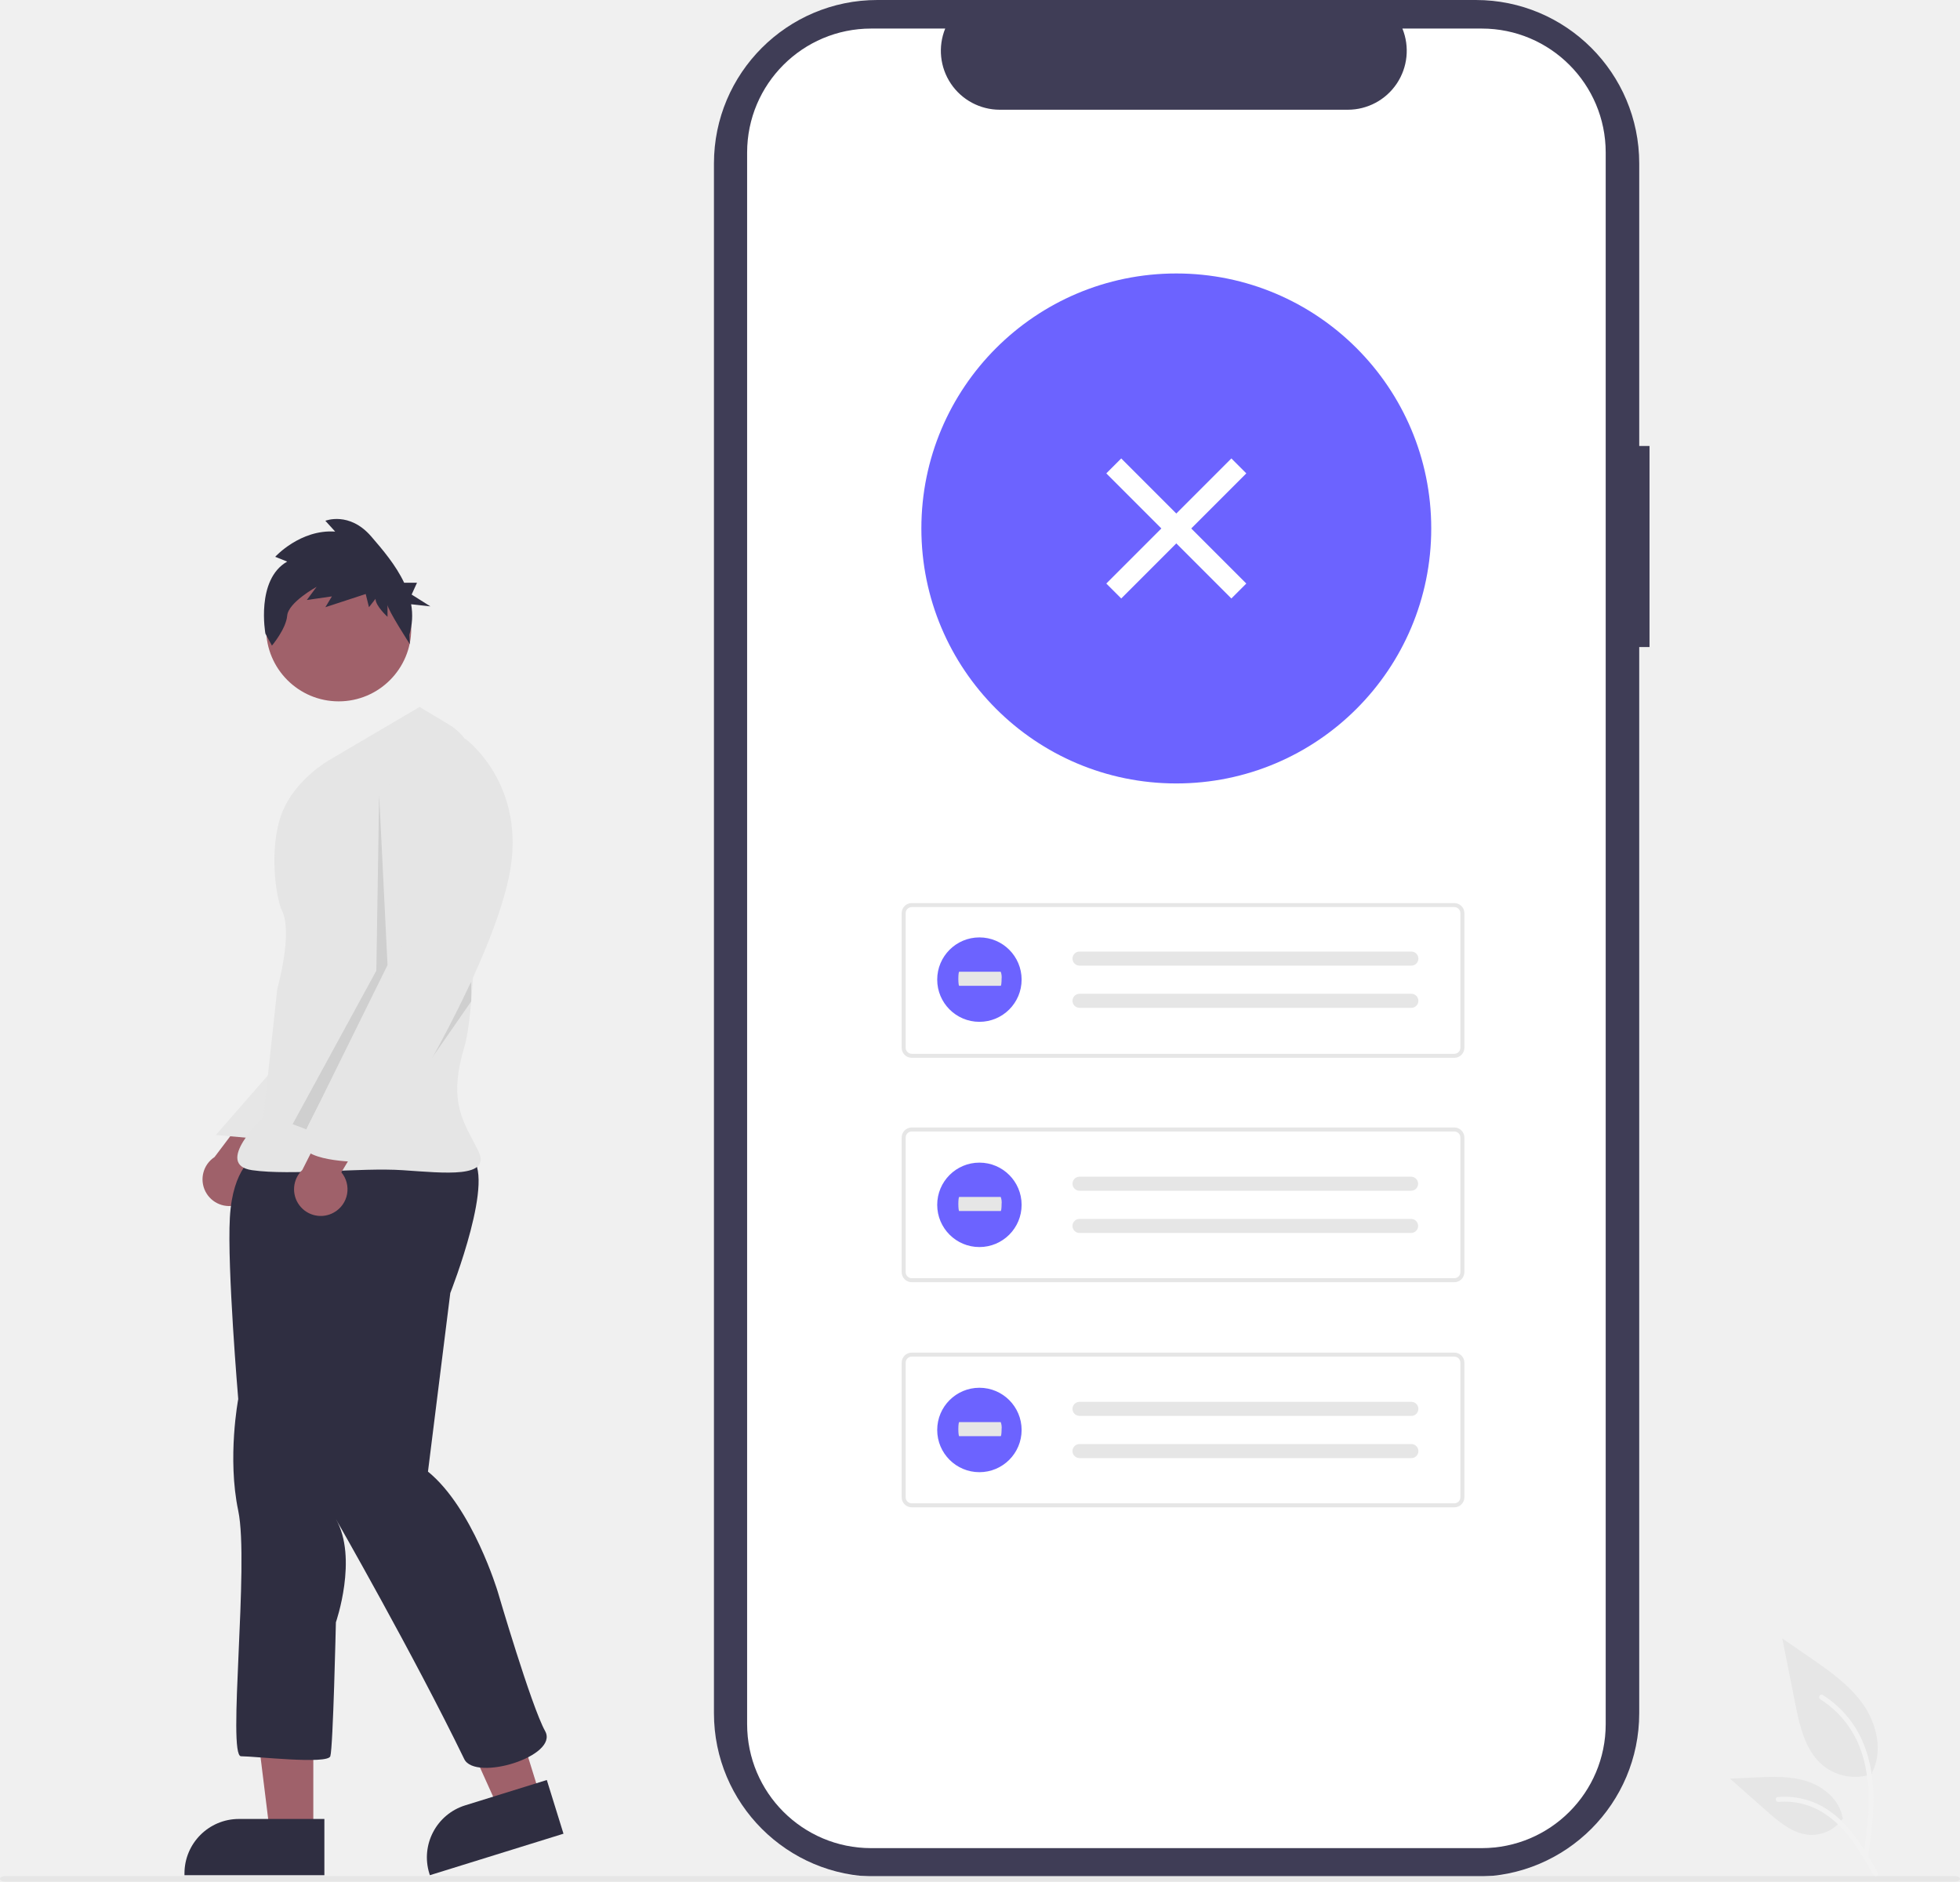
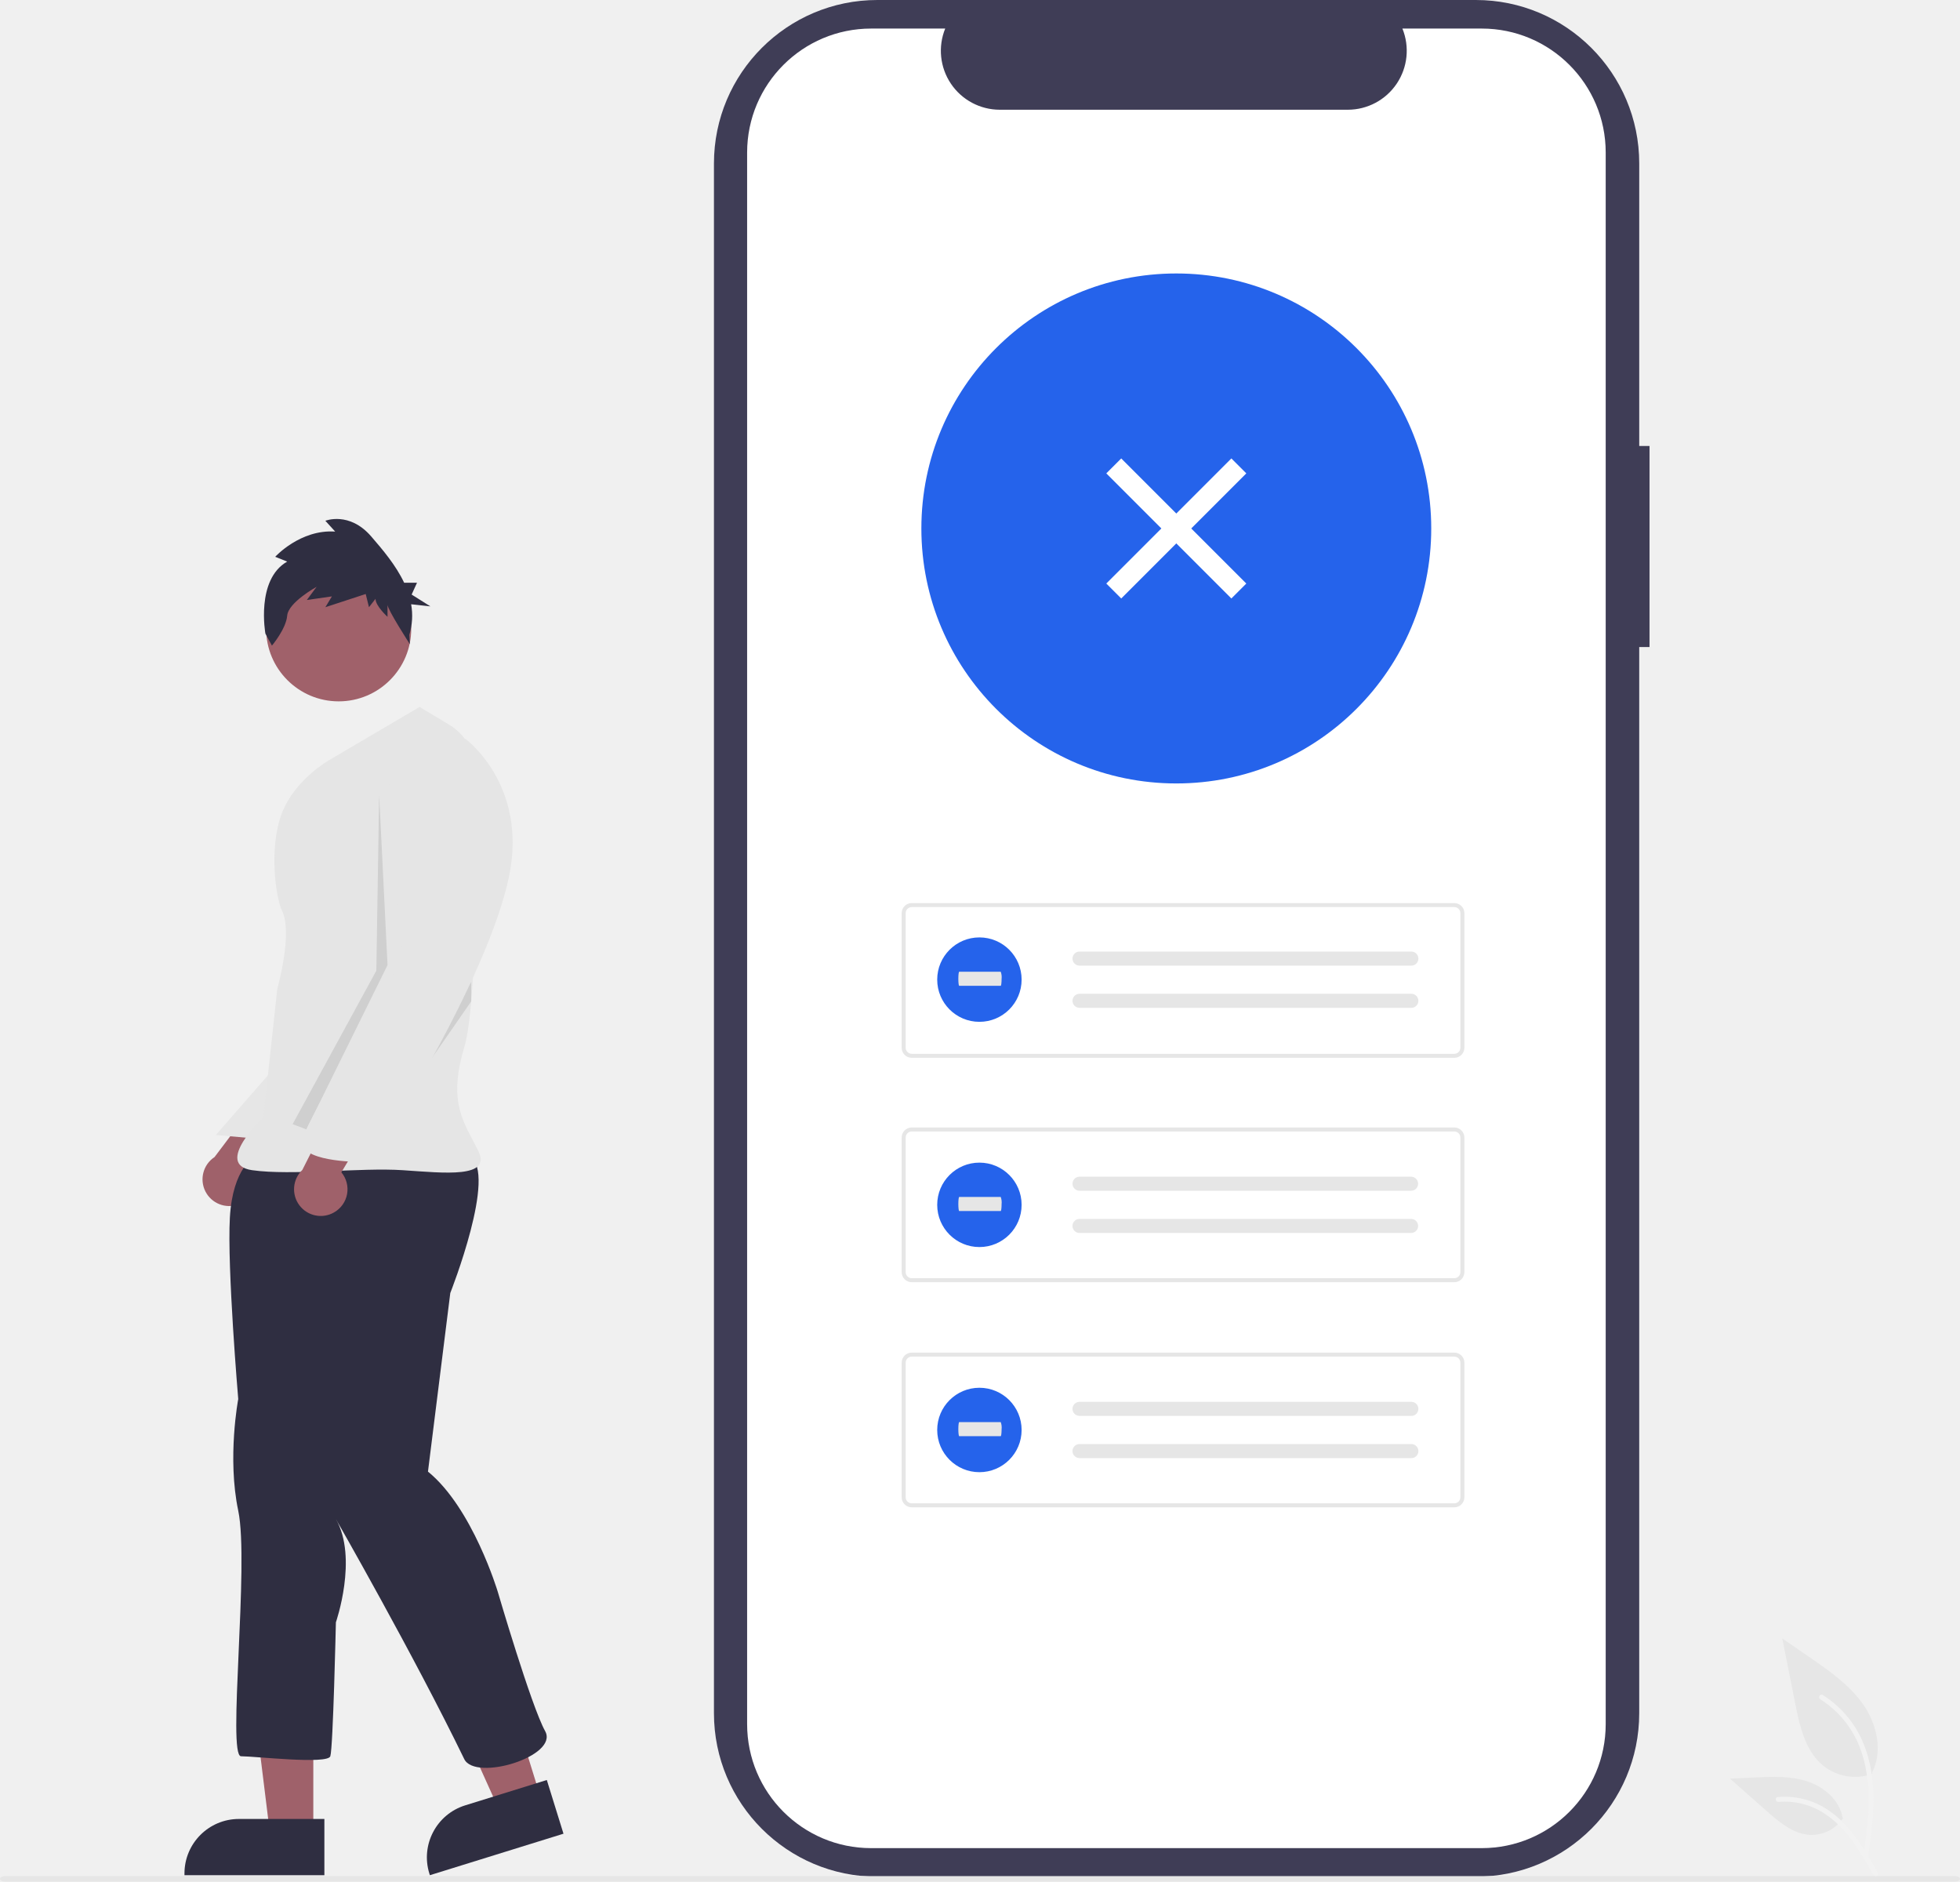
<svg xmlns="http://www.w3.org/2000/svg" id="a63b68c9-40cd-4f97-89ed-e7d494eb42f9" data-name="Layer 1" width="742.417" height="712.573" viewBox="0 0 742.417 712.573">
  <path id="aa38b2e7-2ea9-4025-adcf-83f87c0cfc4a" data-name="Path 968" d="M853.606,262.605h-3.9v-106.977a61.915,61.915,0,0,0-61.915-61.915h-226.65a61.915,61.915,0,0,0-61.916,61.914v586.884a61.915,61.915,0,0,0,61.915,61.915h226.648a61.915,61.915,0,0,0,61.915-61.915v-403.758h3.9Z" transform="translate(-228.7915 -93.71349)" fill="#3f3d56" />
  <path id="f27259c2-0089-4137-bfd8-cb22dff914f1" data-name="Path 969" d="M837.006,151.481v595.175a46.959,46.959,0,0,1-46.942,46.952h-231.3a46.966,46.966,0,0,1-46.973-46.952v-595.175a46.965,46.965,0,0,1,46.971-46.951h28.058a22.329,22.329,0,0,0,20.656,30.74h131.868a22.329,22.329,0,0,0,20.656-30.74h30.055a46.959,46.959,0,0,1,46.951,46.942Z" transform="translate(-228.7915 -93.71349)" fill="#fff" />
-   <circle id="fc31cc31-f989-45cc-bd1e-521a0ee1871b" data-name="Ellipse 18" cx="445.565" cy="200.129" r="96.565" fill="#6c63ff" />
+   <circle id="fc31cc31-f989-45cc-bd1e-521a0ee1871b" data-name="Ellipse 18" cx="445.565" cy="200.129" r="96.565" fill="#2563EB" />
  <path id="a573942c-3bf3-4c43-b474-689725a927f7" data-name="Path 39" d="M779.672,494.309h-205.537a3.81,3.81,0,0,1-3.806-3.806V439.519a3.811,3.811,0,0,1,3.806-3.806h205.537a3.811,3.811,0,0,1,3.806,3.806v50.985a3.811,3.811,0,0,1-3.806,3.806Zm-205.537-57.074a2.286,2.286,0,0,0-2.284,2.284v50.985a2.286,2.286,0,0,0,2.284,2.284h205.537a2.286,2.286,0,0,0,2.284-2.284v-50.985a2.286,2.286,0,0,0-2.284-2.284Z" transform="translate(-228.7915 -93.71349)" fill="#e6e6e6" />
  <path id="fb5feb1e-1fe2-48fa-806d-0a2b51d12b49" data-name="Path 40" d="M637.699,454.074a2.664,2.664,0,0,0,0,5.329h125.605a2.665,2.665,0,0,0,.204-5.326q-.059-.002-.117-.002h-125.692Z" transform="translate(-228.7915 -93.71349)" fill="#e6e6e6" />
  <path id="bcb9932f-0864-4b7e-b0ed-f7254bb9b8bf" data-name="Path 41" d="M637.699,470.058a2.664,2.664,0,0,0,0,5.329h125.605a2.665,2.665,0,0,0,.204-5.326q-.059-.002-.117-.002h-125.692Z" transform="translate(-228.7915 -93.71349)" fill="#e6e6e6" />
  <path id="f88e2a8b-becc-4da9-bd36-af011daaaaf2" data-name="Path 42" d="M779.672,579.289h-205.537a3.81,3.81,0,0,1-3.806-3.806V524.499a3.811,3.811,0,0,1,3.806-3.806h205.537a3.811,3.811,0,0,1,3.806,3.806v50.985A3.811,3.811,0,0,1,779.672,579.289Zm-205.537-57.074a2.286,2.286,0,0,0-2.284,2.284v50.985a2.286,2.286,0,0,0,2.284,2.284h205.537a2.286,2.286,0,0,0,2.284-2.284v-50.985a2.286,2.286,0,0,0-2.284-2.284Z" transform="translate(-228.7915 -93.71349)" fill="#e6e6e6" />
  <path id="e192d34f-2ccc-4f79-b47a-46430e4d87f6" data-name="Path 43" d="M637.699,539.33a2.664,2.664,0,0,0,0,5.329h125.605a2.665,2.665,0,0,0,.087-5.328h-125.692Z" transform="translate(-228.7915 -93.71349)" fill="#e6e6e6" />
  <path id="b230677c-48cc-4ee6-87d6-a753204ffe47" data-name="Path 44" d="M637.699,555.318a2.664,2.664,0,0,0,0,5.329h125.605a2.665,2.665,0,0,0,.087-5.328h-125.692Z" transform="translate(-228.7915 -93.71349)" fill="#e6e6e6" />
  <path id="b88a2a79-0ae3-4fd9-9894-02e0db9a2271" data-name="Path 39-2" d="M779.672,664.547h-205.537a3.81,3.81,0,0,1-3.806-3.806V609.758a3.811,3.811,0,0,1,3.806-3.806h205.537a3.811,3.811,0,0,1,3.806,3.806v50.985a3.811,3.811,0,0,1-3.806,3.806Zm-205.537-57.074a2.286,2.286,0,0,0-2.284,2.284v50.985a2.286,2.286,0,0,0,2.284,2.284h205.537a2.286,2.286,0,0,0,2.284-2.284v-50.985a2.286,2.286,0,0,0-2.284-2.284Z" transform="translate(-228.7915 -93.71349)" fill="#e6e6e6" />
  <path id="aa2394a9-8b56-4a12-a2cd-a583e6ea12eb" data-name="Path 40-2" d="M637.699,624.591a2.664,2.664,0,1,0,0,5.329h125.605a2.665,2.665,0,0,0,.204-5.326q-.059-.002-.117-.002h-125.692Z" transform="translate(-228.7915 -93.71349)" fill="#e6e6e6" />
  <path id="bc352cb2-8959-4b51-bd18-df6817a9a47e" data-name="Path 41-2" d="M637.699,640.578a2.664,2.664,0,0,0,0,5.329h125.605a2.665,2.665,0,0,0,.204-5.326q-.059-.002-.117-.002h-125.692Z" transform="translate(-228.7915 -93.71349)" fill="#e6e6e6" />
  <path id="b30ee82f-5b3a-4aa4-9db7-ead828191937" data-name="Path 970" d="M969.27,806.287h-738.541c-1.071,0-1.938-.468-1.938-1.045s.868-1.045,1.938-1.045H969.271c1.07,0,1.938.468,1.938,1.045S970.341,806.287,969.27,806.287Z" transform="translate(-228.7915 -93.71349)" fill="#e6e6e6" />
  <g id="f24cf2fd-107c-4150-a0f1-6f6b12d88bf3" data-name="Group 58">
    <path id="a2b576eb-bb95-4480-aa60-cd8aa023fe61" data-name="Path 438" d="M937.992,765.522a19.474,19.474,0,0,1-18.806-3.313c-6.587-5.528-8.652-14.636-10.332-23.07l-4.97-24.945,10.405,7.165c7.483,5.152,15.134,10.47,20.316,17.933s7.443,17.651,3.28,25.726" transform="translate(-228.7915 -93.71349)" fill="#e6e6e6" />
    <path id="fe1c5433-44e0-47a6-8430-329cbd7c4dea" data-name="Path 439" d="M936.385,797.459c1.31-9.542,2.657-19.206,1.738-28.849-.816-8.565-3.429-16.93-8.749-23.789a39.574,39.574,0,0,0-10.153-9.2c-1.015-.641-1.95.968-.939,1.606a37.622,37.622,0,0,1,14.881,17.956c3.24,8.241,3.76,17.224,3.2,25.977-.338,5.294-1.053,10.553-1.774,15.805a.964.964,0,0,0,.65,1.144.936.936,0,0,0,1.144-.65Z" transform="translate(-228.7915 -93.71349)" fill="#f2f2f2" />
    <path id="f0043cfc-c9b9-4981-8afd-8c13c1b6f93f" data-name="Path 442" d="M926.958,782.148a14.336,14.336,0,0,1-12.491,6.447c-6.323-.3-11.595-4.713-16.34-8.9l-14.035-12.395,9.289-.444c6.68-.32,13.533-.618,19.9,1.442s12.231,7.018,13.394,13.6" transform="translate(-228.7915 -93.71349)" fill="#e6e6e6" />
    <path id="b883c521-5e9e-4a38-b47c-4f8b0cd8c6cd" data-name="Path 443" d="M940.086,802.943c-6.3-11.156-13.618-23.555-26.685-27.518a29.779,29.779,0,0,0-11.224-1.159c-1.192.1-.894,1.94.3,1.837a27.665,27.665,0,0,1,17.912,4.739c5.051,3.438,8.983,8.217,12.311,13.286,2.039,3.1,3.865,6.341,5.691,9.573C938.971,804.733,940.677,803.988,940.086,802.943Z" transform="translate(-228.7915 -93.71349)" fill="#f2f2f2" />
  </g>
  <g id="b241f6a5-c54d-499c-8ecd-4235a19d143f" data-name="Group 59">
-     <circle id="bfaee8a8-2192-45bf-83cb-a2f223d41a02" data-name="Ellipse 5" cx="370.986" cy="370.985" r="15.986" fill="#6c63ff" />
+     <circle id="bfaee8a8-2192-45bf-83cb-a2f223d41a02" data-name="Ellipse 5" cx="370.986" cy="370.985" r="15.986" fill="#2563EB" />
    <path id="ae47602b-fb54-4e88-955d-49b260f35f7f" data-name="Path 40-3" d="M592.124,461.712c-.184,0-.333,1.193-.333,2.664s.149,2.665.333,2.665h15.719c.184.024.336-1.149.339-2.62a5.943,5.943,0,0,0-.328-2.708h-15.73Z" transform="translate(-228.7915 -93.71349)" fill="#e6e6e6" />
  </g>
  <g id="a1e1e52b-75f8-4aa9-8279-faf451e6aae1" data-name="Group 60">
-     <circle id="fa3a3ce2-c232-40ee-81b4-25b83d5b931c" data-name="Ellipse 5-2" cx="370.986" cy="456.278" r="15.986" fill="#6c63ff" />
+     <circle id="fa3a3ce2-c232-40ee-81b4-25b83d5b931c" data-name="Ellipse 5-2" cx="370.986" cy="456.278" r="15.986" fill="#2563EB" />
    <path id="aaaffa69-7c16-47ec-b12d-87139789d2df" data-name="Path 40-4" d="M592.124,547.005c-.184,0-.333,1.193-.333,2.664s.149,2.665.333,2.665h15.719c.184.024.336-1.149.339-2.62a5.943,5.943,0,0,0-.328-2.708h-15.73Z" transform="translate(-228.7915 -93.71349)" fill="#e6e6e6" />
  </g>
  <g id="fd2b54c2-3dec-4fb6-9f72-e6c667a136b8" data-name="Group 61">
-     <circle id="abc19202-5605-459b-9c25-b430addb8839" data-name="Ellipse 5-3" cx="370.986" cy="541.536" r="15.986" fill="#6c63ff" />
+     <circle id="abc19202-5605-459b-9c25-b430addb8839" data-name="Ellipse 5-3" cx="370.986" cy="541.536" r="15.986" fill="#2563EB" />
    <path id="f69fbb38-8754-494b-94fa-96f6df4fd0e7" data-name="Path 40-5" d="M592.124,632.263c-.184,0-.333,1.193-.333,2.664s.149,2.665.333,2.665h15.719c.184.024.336-1.149.339-2.62a5.943,5.943,0,0,0-.328-2.708h-15.73Z" transform="translate(-228.7915 -93.71349)" fill="#e6e6e6" />
  </g>
  <rect x="670.356" y="260.342" width="8" height="67" transform="translate(-239.0551 469.193) rotate(-45)" fill="#fff" />
  <rect x="670.356" y="260.342" width="8" height="67" transform="translate(176.501 -484.491) rotate(45)" fill="#fff" />
  <path d="M319.051,549.848a10.056,10.056,0,0,0,5.388-14.447l23.565-26.864-18.395-2.538-19.558,25.899a10.11,10.11,0,0,0,9,17.95Z" transform="translate(-228.7915 -93.71349)" fill="#9f616a" />
  <polygon points="118.679 694.215 102.244 694.214 94.425 630.82 118.682 630.821 118.679 694.215" fill="#9f616a" />
  <path d="M351.662,803.86l-52.995-.002v-.67a20.628,20.628,0,0,1,20.627-20.627h.001l32.367.001Z" transform="translate(-228.7915 -93.71349)" fill="#2f2e41" />
  <polygon points="204.713 680.461 189.017 685.334 162.751 627.11 185.917 619.918 204.713 680.461" fill="#9f616a" />
  <path d="M442.232,788.147,391.621,803.86l-.199-.64a20.628,20.628,0,0,1,13.582-25.816l.001-0,30.912-9.597Z" transform="translate(-228.7915 -93.71349)" fill="#2f2e41" />
  <path id="ae9bdfa9-f7e0-4b2f-8168-ca8868d01318" data-name="Path 973" d="M334.884,495.656l-24.341,27.877,19.056,1.715Z" transform="translate(-228.7915 -93.71349)" fill="#e6e6e6" />
  <path id="b88343d2-9c47-4183-8a8a-427a73d8d9be" data-name="Path 975" d="M325.373,531.589s-8.455,4.227-9.512,23.251,3.171,68.7,3.171,68.7-4.227,22.194,0,42.274-4.227,93,1.057,93,32.762,3.171,33.819,0,2.114-50.729,2.114-50.729,8.455-24.308,0-39.1c0,0,29.521,51.548,48.615,90.889,4.179,8.61,35.933-1.057,30.649-10.569s-17.966-52.843-17.966-52.843-9.512-31.706-26.421-45.445l8.455-67.639s17.967-45.445,7.4-51.786S325.373,531.589,325.373,531.589Z" transform="translate(-228.7915 -93.71349)" fill="#2f2e41" />
  <circle id="fdc24b21-a9e1-47f2-b2e4-7458730b7c21" data-name="Ellipse 182" cx="128.287" cy="238.129" r="27.478" fill="#a0616a" />
  <path id="ac268c91-41f4-49c7-bce6-773e5eb69fa2" data-name="Path 976" d="M387.727,361.434l-34.16,20.08s-13.08,7.366-17.966,20.08c-5.208,13.55-2.181,32.628,0,36.99,4.227,8.455-1.773,29.592-1.773,29.592l-5.284,48.615s-19.023,17.966-4.227,20.08,41.217-1.057,57.07,0,33.819,3.171,28.535-7.4-11.625-17.967-5.284-39.1c4.962-16.54,4.747-78.383,4.419-104.5a21.025,21.025,0,0,0-10.211-17.767Z" transform="translate(-228.7915 -93.71349)" fill="#e5e5e5" />
  <path id="aebed2c8-94ca-417e-8b11-27e17cbf3024" data-name="Path 980" d="M372.407,394.726l3.17,64.468-30.726,62.223-5.211-1.983,31.706-58.127Z" transform="translate(-228.7915 -93.71349)" opacity="0.1" style="isolation:isolate" />
  <path id="e13ea0c4-bc86-4025-9528-1665a42d3372" data-name="Path 982" d="M407.279,472.932v-7.4l-35.929,59.186Z" transform="translate(-228.7915 -93.71349)" opacity="0.1" style="isolation:isolate" />
  <path id="eb3190ba-6b3f-4b2b-91d1-1543e580b413" data-name="Path 983" d="M337.576,306.387l-4.539-1.816s9.5-10.457,22.713-9.548l-3.717-4.092s9.085-3.637,17.345,5.91c4.342,5.019,9.365,10.919,12.5,17.564h4.865l-2.03,4.471,7.106,4.471-7.294-.8a24.739,24.739,0,0,1-.69,11.579l.2,3.534s-8.459-13.089-8.459-14.905v4.547s-4.543-4.092-4.543-6.82l-2.478,3.183-1.239-5-15.28,5,2.476-4.094-9.5,1.364,3.717-5s-10.737,5.91-11.15,10.912-5.781,11.366-5.781,11.366l-2.478-4.547S325.604,313.207,337.576,306.387Z" transform="translate(-228.7915 -93.71349)" fill="#2f2e41" />
  <path d="M355.354,552.839a10.056,10.056,0,0,0,2.738-15.174l18.423-30.62-18.554.768-14.65,28.96a10.11,10.11,0,0,0,12.043,16.067Z" transform="translate(-228.7915 -93.71349)" fill="#9f616a" />
  <path id="a62f6567-f472-4931-86f9-ff652851a370" data-name="Path 981" d="M397.24,375.175l7.926-1.585s23.779,17.438,16.381,52.314-40.16,87.719-40.16,87.719-7.4,9.512-9.512,11.625-6.341,0-4.227,3.171-3.171,5.284-3.171,5.284-23.251,0-21.137-8.455,38.047-68.7,38.047-68.7l-5.284-56.013S371.874,373.062,397.24,375.175Z" transform="translate(-228.7915 -93.71349)" fill="#e5e5e5" />
</svg>
